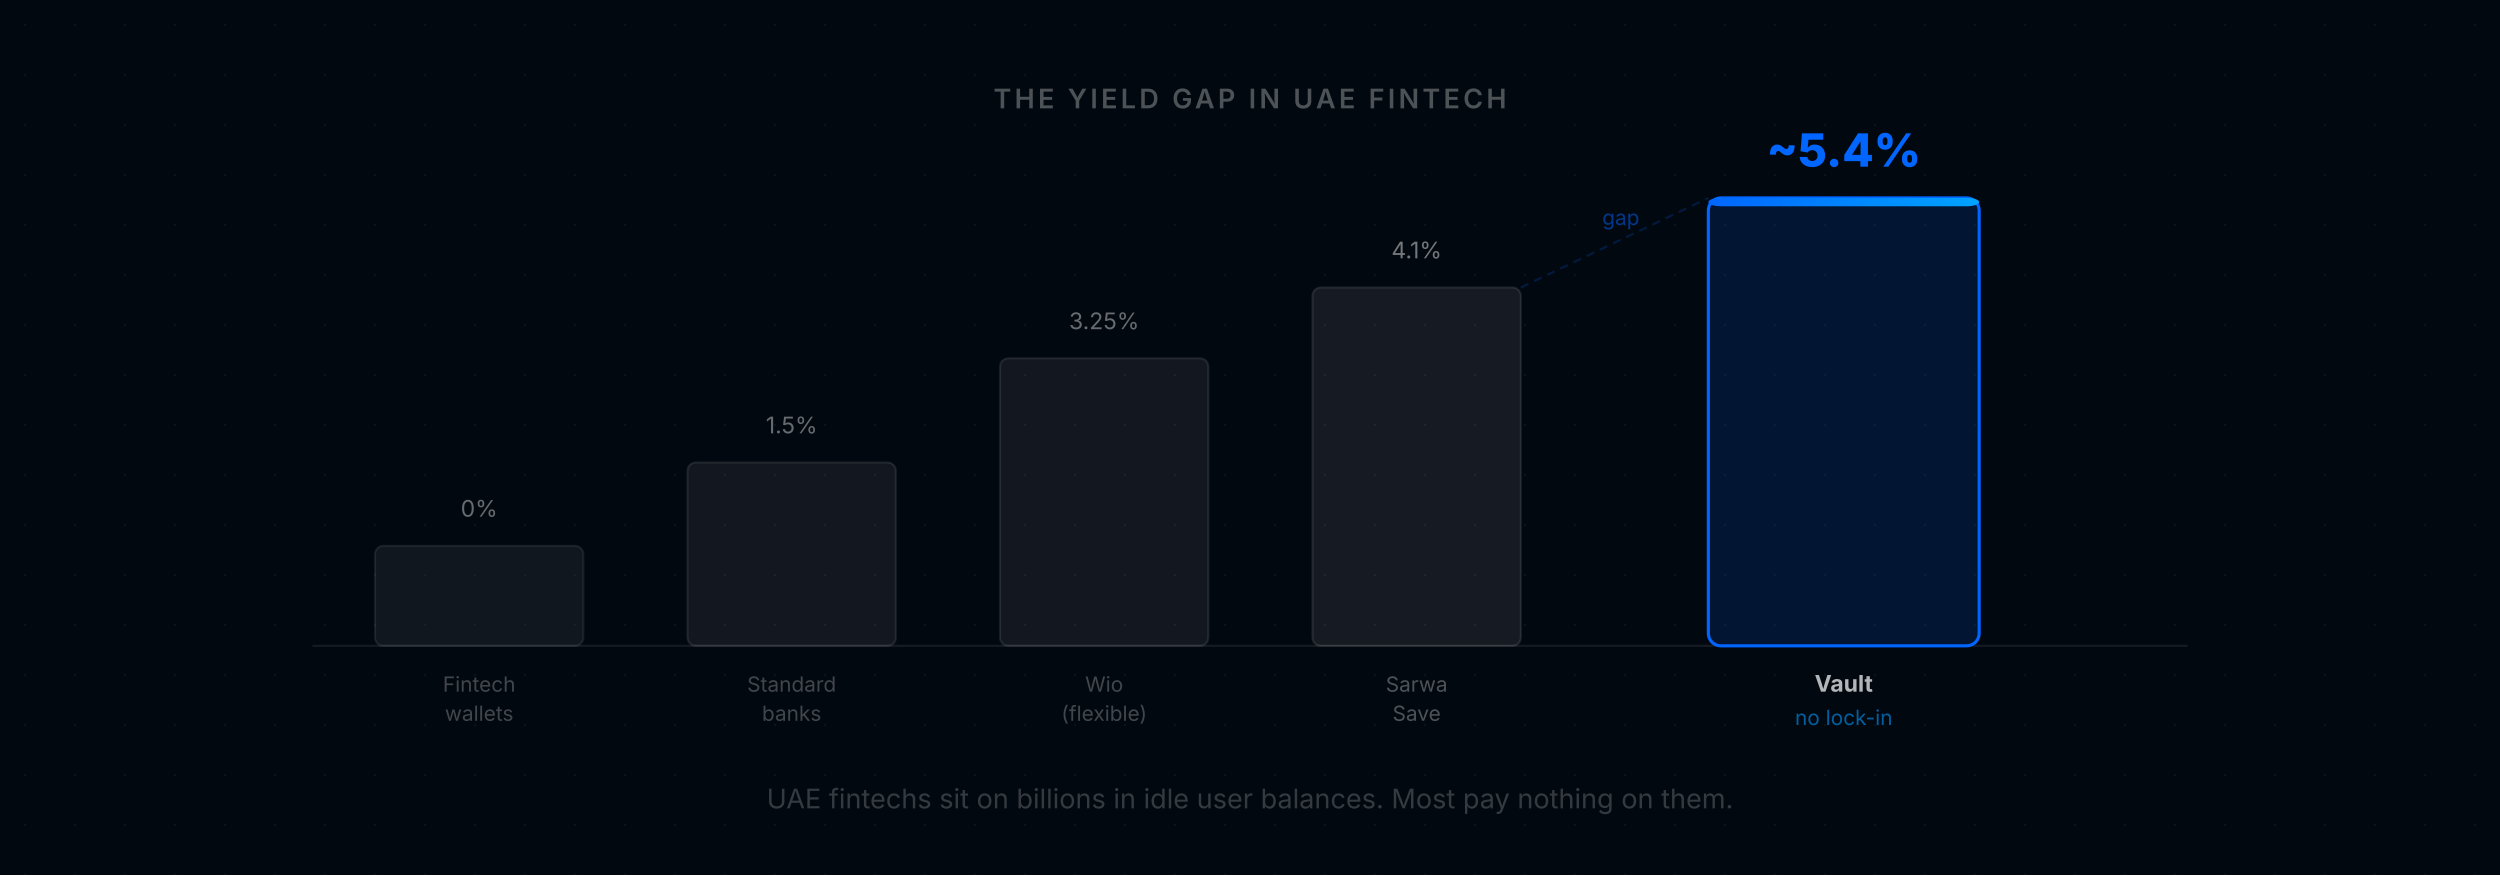
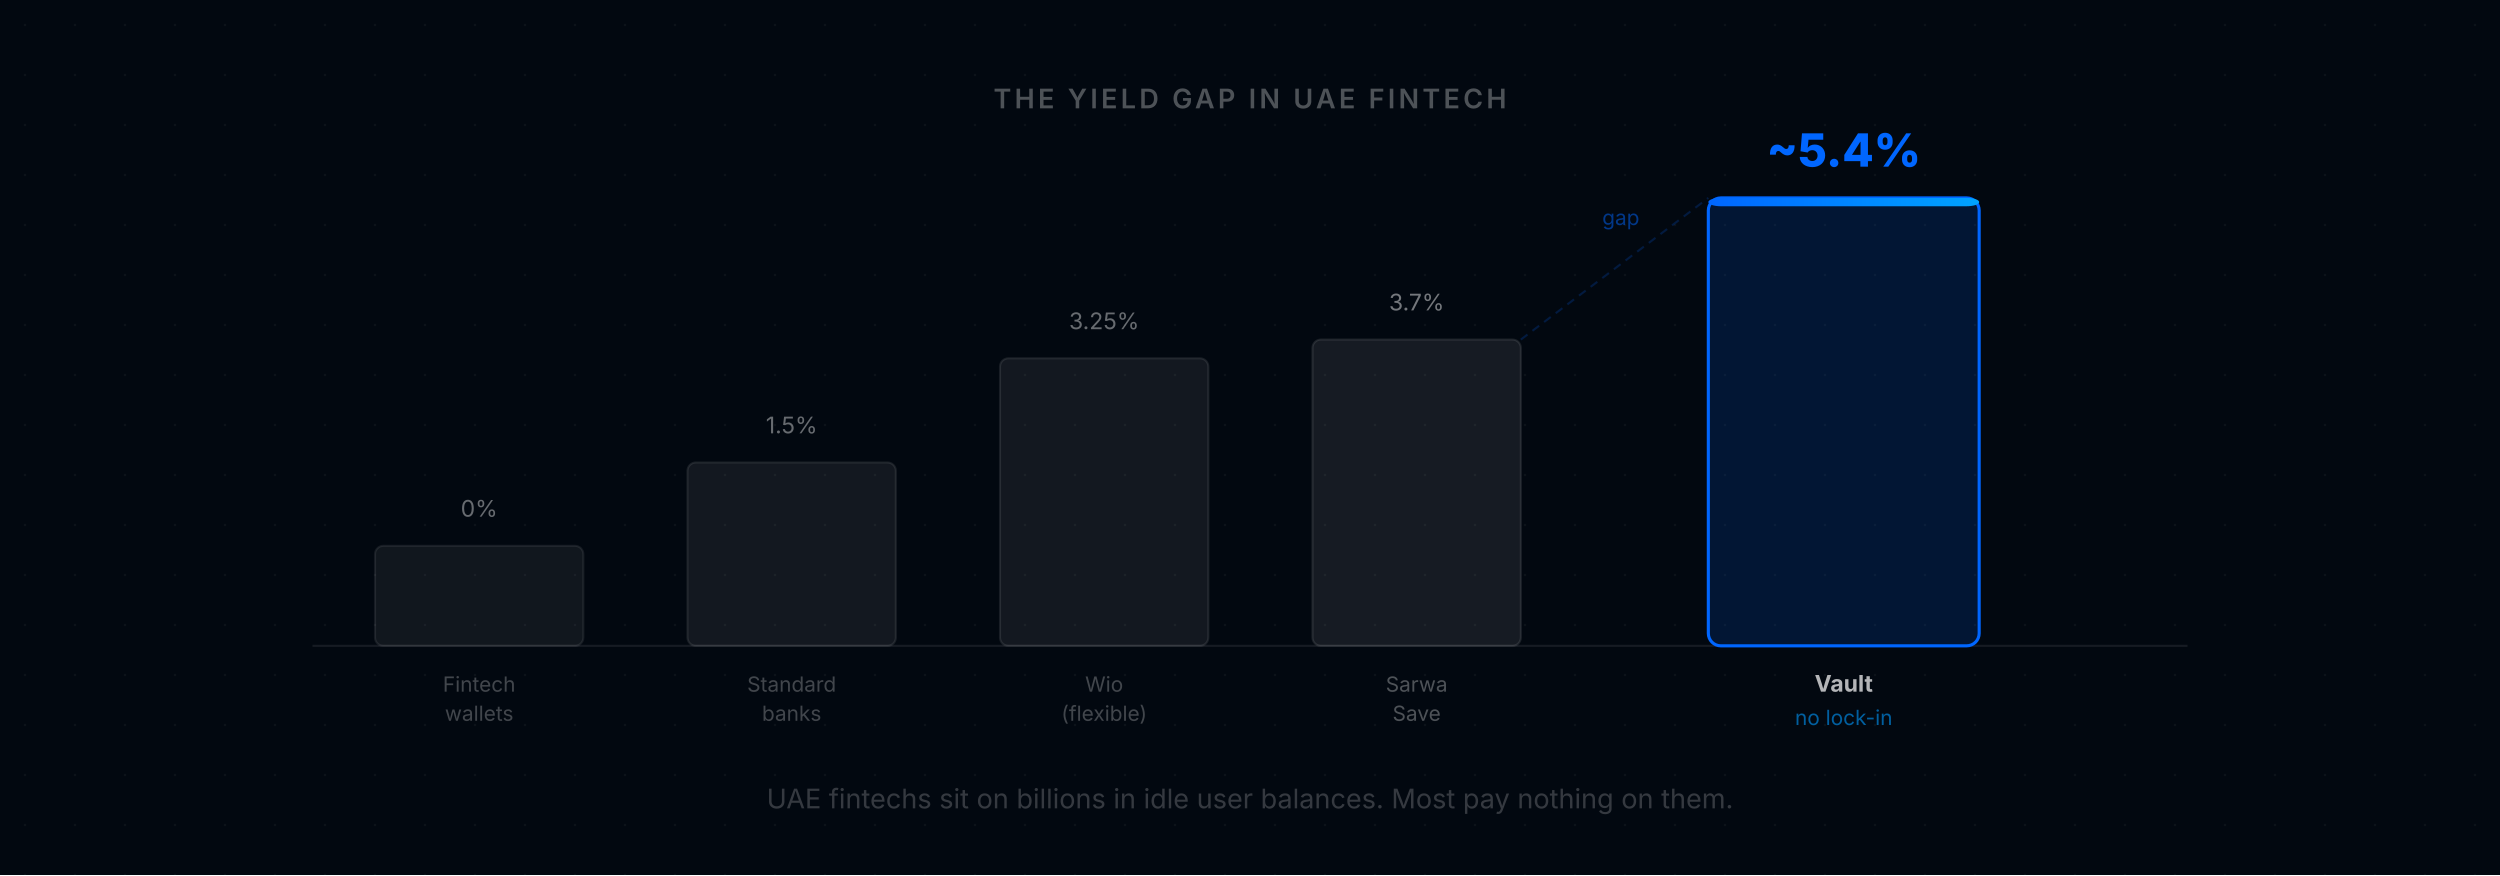
<svg xmlns="http://www.w3.org/2000/svg" width="1200" height="420">
  <defs>
    <pattern id="dots" width="24" height="24" patternUnits="userSpaceOnUse">
      <circle cx="12" cy="12" r="0.6" fill="rgba(255,255,255,0.04)" />
    </pattern>
    <linearGradient id="blueGrad" x1="0" y1="0" x2="1" y2="0">
      <stop offset="0%" stop-color="#0066FF" />
      <stop offset="100%" stop-color="#00A3FF" />
    </linearGradient>
    <linearGradient id="barBlue" x1="0" y1="1" x2="0" y2="0">
      <stop offset="0%" stop-color="rgba(0,102,255,0.4)" />
      <stop offset="100%" stop-color="#0066FF" />
    </linearGradient>
  </defs>
  <rect width="1200" height="420" fill="#020810" />
  <rect width="1200" height="420" fill="url(#dots)" />
  <text x="600" y="52" text-anchor="middle" font-family="Inter, system-ui, sans-serif" font-size="13" font-weight="600" letter-spacing="0.12em" fill="rgba(255,255,255,0.3)">THE YIELD GAP IN UAE FINTECH</text>
  <line x1="150" y1="310" x2="1050" y2="310" stroke="rgba(255,255,255,0.08)" stroke-width="1" />
  <rect x="180" y="262" width="100" height="48" rx="4" fill="rgba(255,255,255,0.06)" stroke="rgba(255,255,255,0.08)" stroke-width="1" />
  <text x="230" y="248" text-anchor="middle" font-family="Inter, system-ui, sans-serif" font-size="11" fill="rgba(255,255,255,0.4)">0%</text>
  <text x="230" y="332" text-anchor="middle" font-family="Inter, system-ui, sans-serif" font-size="10" fill="rgba(255,255,255,0.25)">Fintech</text>
  <text x="230" y="346" text-anchor="middle" font-family="Inter, system-ui, sans-serif" font-size="10" fill="rgba(255,255,255,0.25)">wallets</text>
  <rect x="330" y="222" width="100" height="88" rx="4" fill="rgba(255,255,255,0.07)" stroke="rgba(255,255,255,0.09)" stroke-width="1" />
  <text x="380" y="208" text-anchor="middle" font-family="Inter, system-ui, sans-serif" font-size="11" fill="rgba(255,255,255,0.4)">1.5%</text>
  <text x="380" y="332" text-anchor="middle" font-family="Inter, system-ui, sans-serif" font-size="10" fill="rgba(255,255,255,0.25)">Standard</text>
  <text x="380" y="346" text-anchor="middle" font-family="Inter, system-ui, sans-serif" font-size="10" fill="rgba(255,255,255,0.25)">banks</text>
  <rect x="480" y="172" width="100" height="138" rx="4" fill="rgba(255,255,255,0.07)" stroke="rgba(255,255,255,0.09)" stroke-width="1" />
  <text x="530" y="158" text-anchor="middle" font-family="Inter, system-ui, sans-serif" font-size="11" fill="rgba(255,255,255,0.4)">3.25%</text>
  <text x="530" y="332" text-anchor="middle" font-family="Inter, system-ui, sans-serif" font-size="10" fill="rgba(255,255,255,0.25)">Wio</text>
  <text x="530" y="346" text-anchor="middle" font-family="Inter, system-ui, sans-serif" font-size="10" fill="rgba(255,255,255,0.25)">(flexible)</text>
-   <rect x="630" y="138" width="100" height="172" rx="4" fill="rgba(255,255,255,0.08)" stroke="rgba(255,255,255,0.10)" stroke-width="1" />
-   <text x="680" y="124" text-anchor="middle" font-family="Inter, system-ui, sans-serif" font-size="11" fill="rgba(255,255,255,0.45)">4.1%</text>
+   <rect x="630" y="163" width="100" height="147" rx="4" fill="rgba(255,255,255,0.08)" stroke="rgba(255,255,255,0.10)" stroke-width="1" />
+   <text x="680" y="149" text-anchor="middle" font-family="Inter, system-ui, sans-serif" font-size="11" fill="rgba(255,255,255,0.45)">3.7%</text>
  <text x="680" y="332" text-anchor="middle" font-family="Inter, system-ui, sans-serif" font-size="10" fill="rgba(255,255,255,0.3)">Sarwa</text>
  <text x="680" y="346" text-anchor="middle" font-family="Inter, system-ui, sans-serif" font-size="10" fill="rgba(255,255,255,0.3)">Save</text>
  <rect x="820" y="95" width="130" height="215" rx="6" fill="rgba(0,102,255,0.15)" stroke="#0066FF" stroke-width="1.5" />
  <rect x="820" y="95" width="130" height="4" rx="6" fill="url(#blueGrad)" />
  <text x="885" y="80" text-anchor="middle" font-family="Inter, system-ui, sans-serif" font-size="22" font-weight="800" fill="#0066FF">~5.4%</text>
  <text x="885" y="332" text-anchor="middle" font-family="Inter, system-ui, sans-serif" font-size="11" font-weight="700" fill="rgba(255,255,255,0.7)">Vault</text>
  <text x="885" y="348" text-anchor="middle" font-family="Inter, system-ui, sans-serif" font-size="10" fill="rgba(0,153,255,0.6)">no lock-in</text>
-   <line x1="730" y1="138" x2="820" y2="95" stroke="rgba(0,102,255,0.2)" stroke-width="1" stroke-dasharray="4,3" />
+   <line x1="730" y1="163" x2="820" y2="95" stroke="rgba(0,102,255,0.2)" stroke-width="1" stroke-dasharray="4,3" />
  <text x="778" y="108" text-anchor="middle" font-family="Inter, system-ui, sans-serif" font-size="10" fill="rgba(0,102,255,0.5)">gap</text>
  <text x="600" y="388" text-anchor="middle" font-family="Inter, system-ui, sans-serif" font-size="13" fill="rgba(255,255,255,0.2)">UAE fintechs sit on billions in idle user balances. Most pay nothing on them.</text>
</svg>
